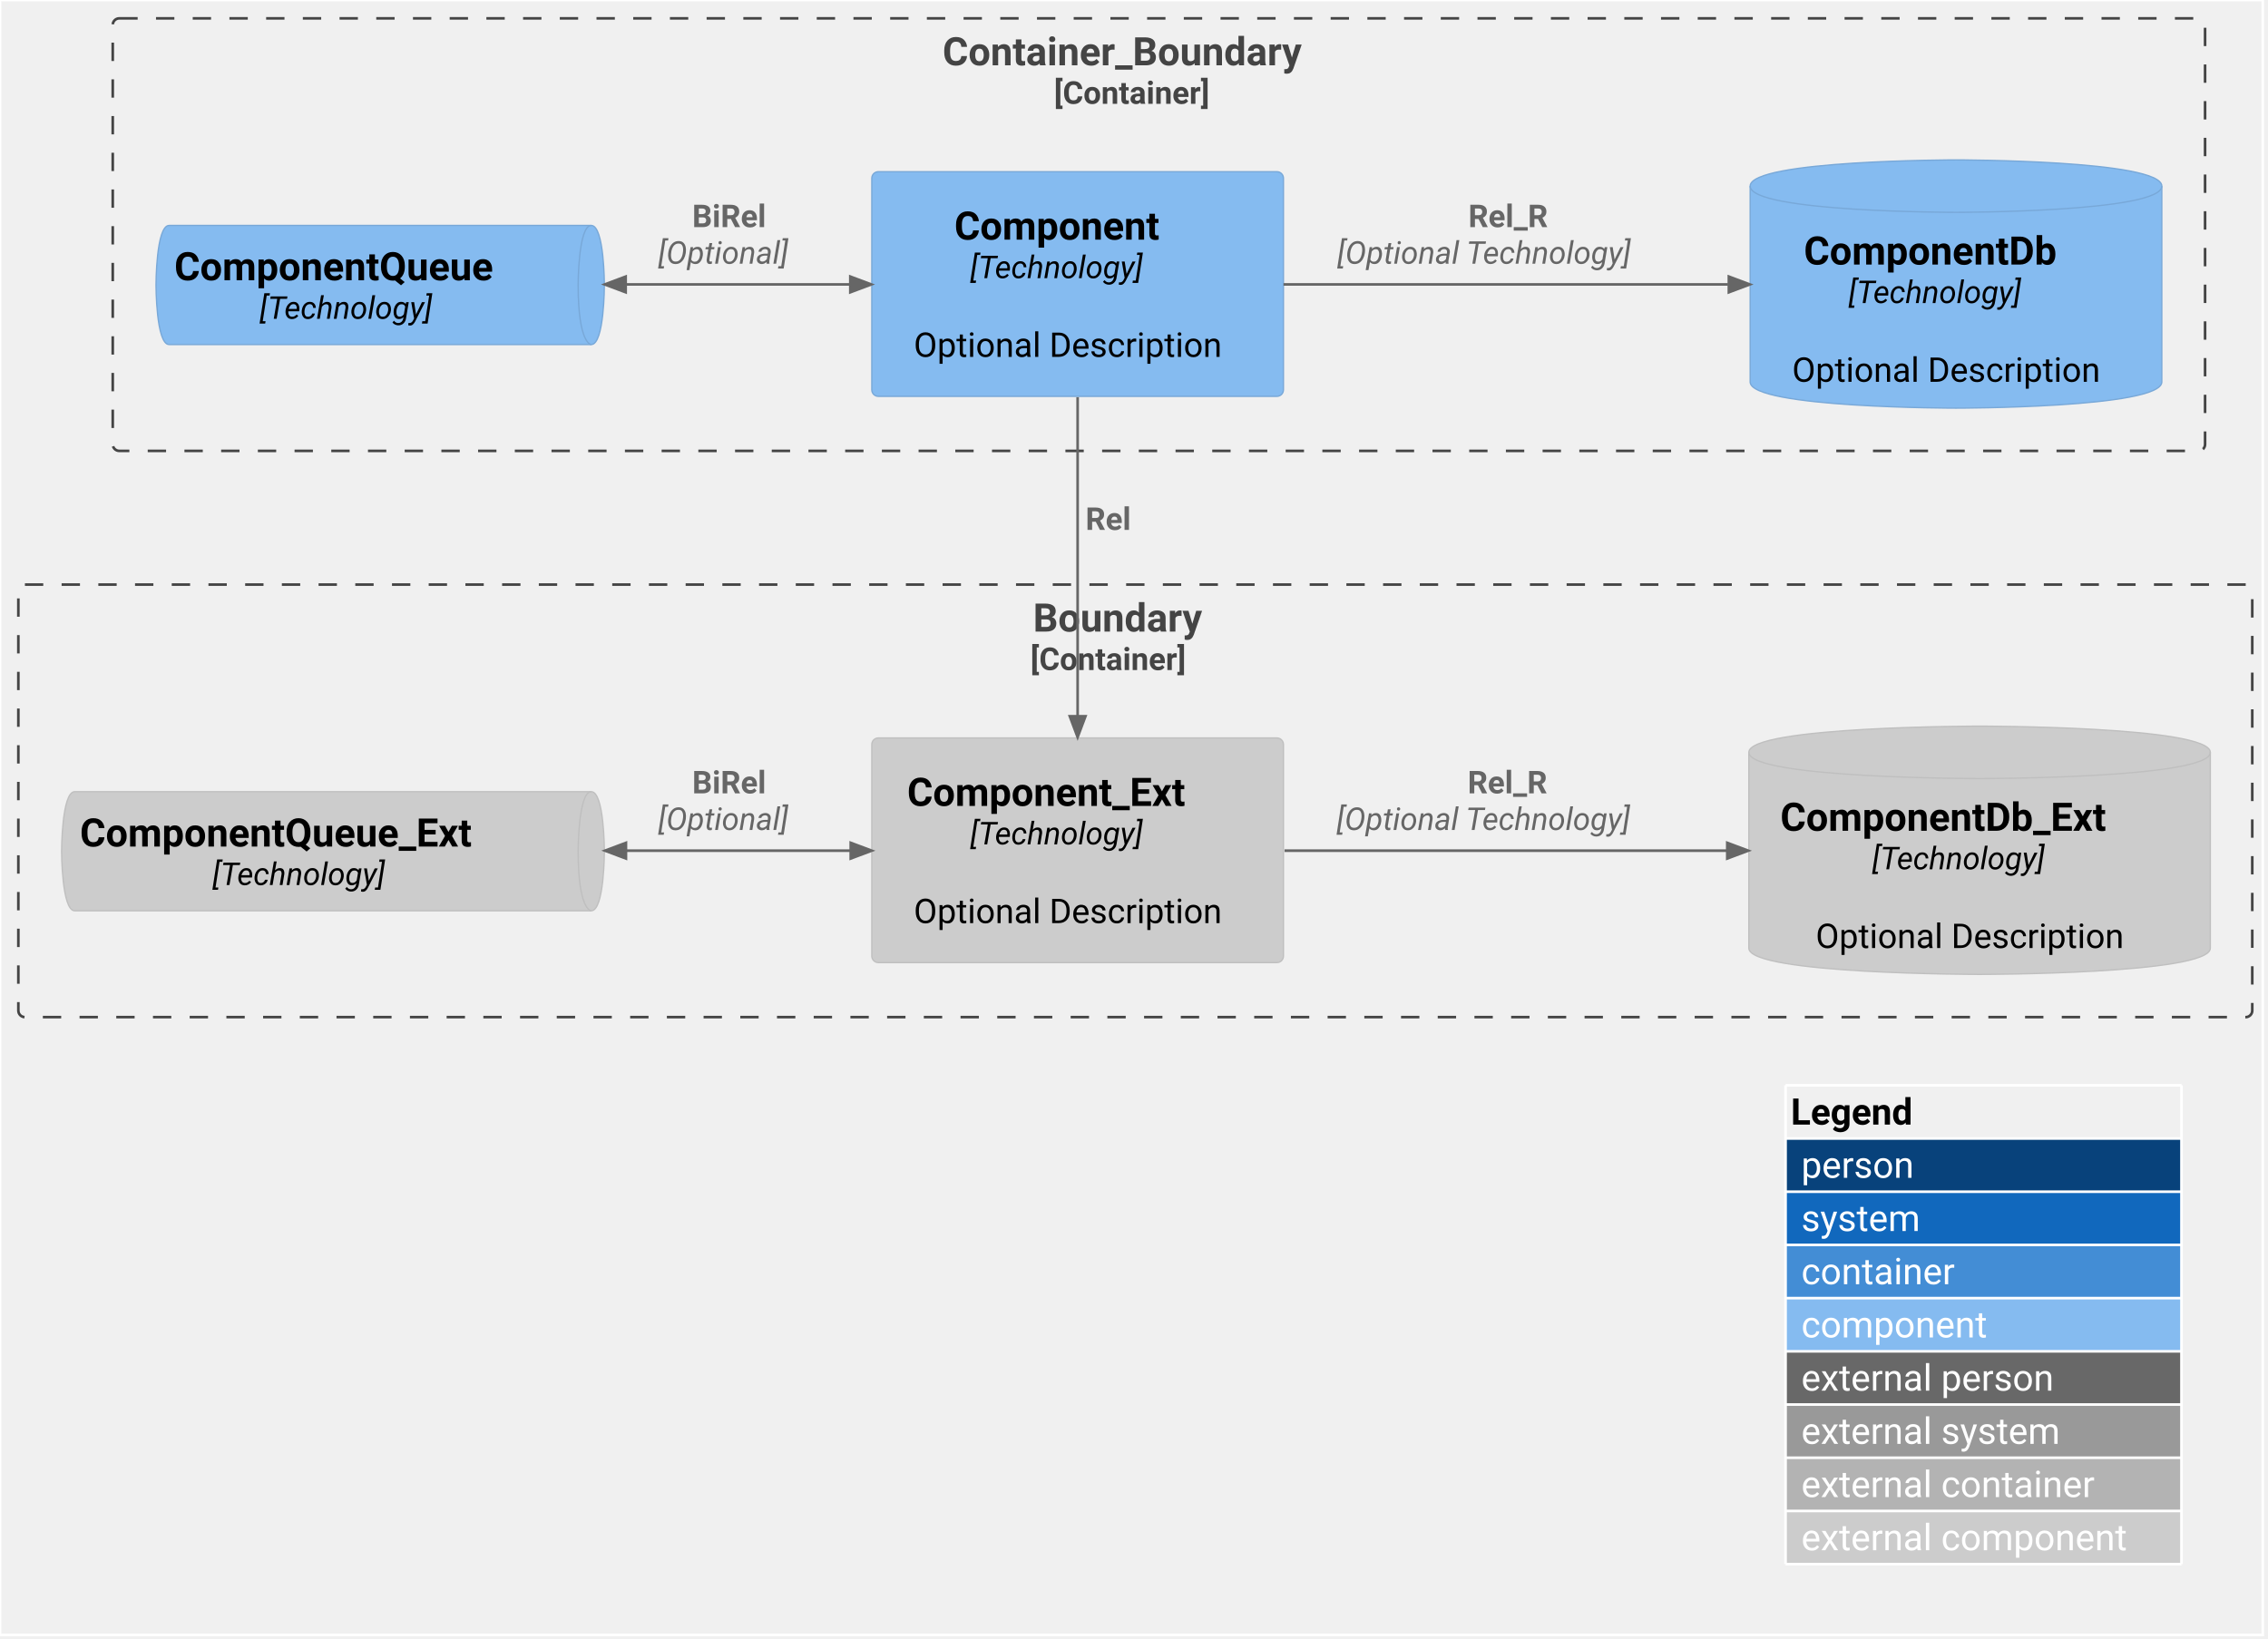
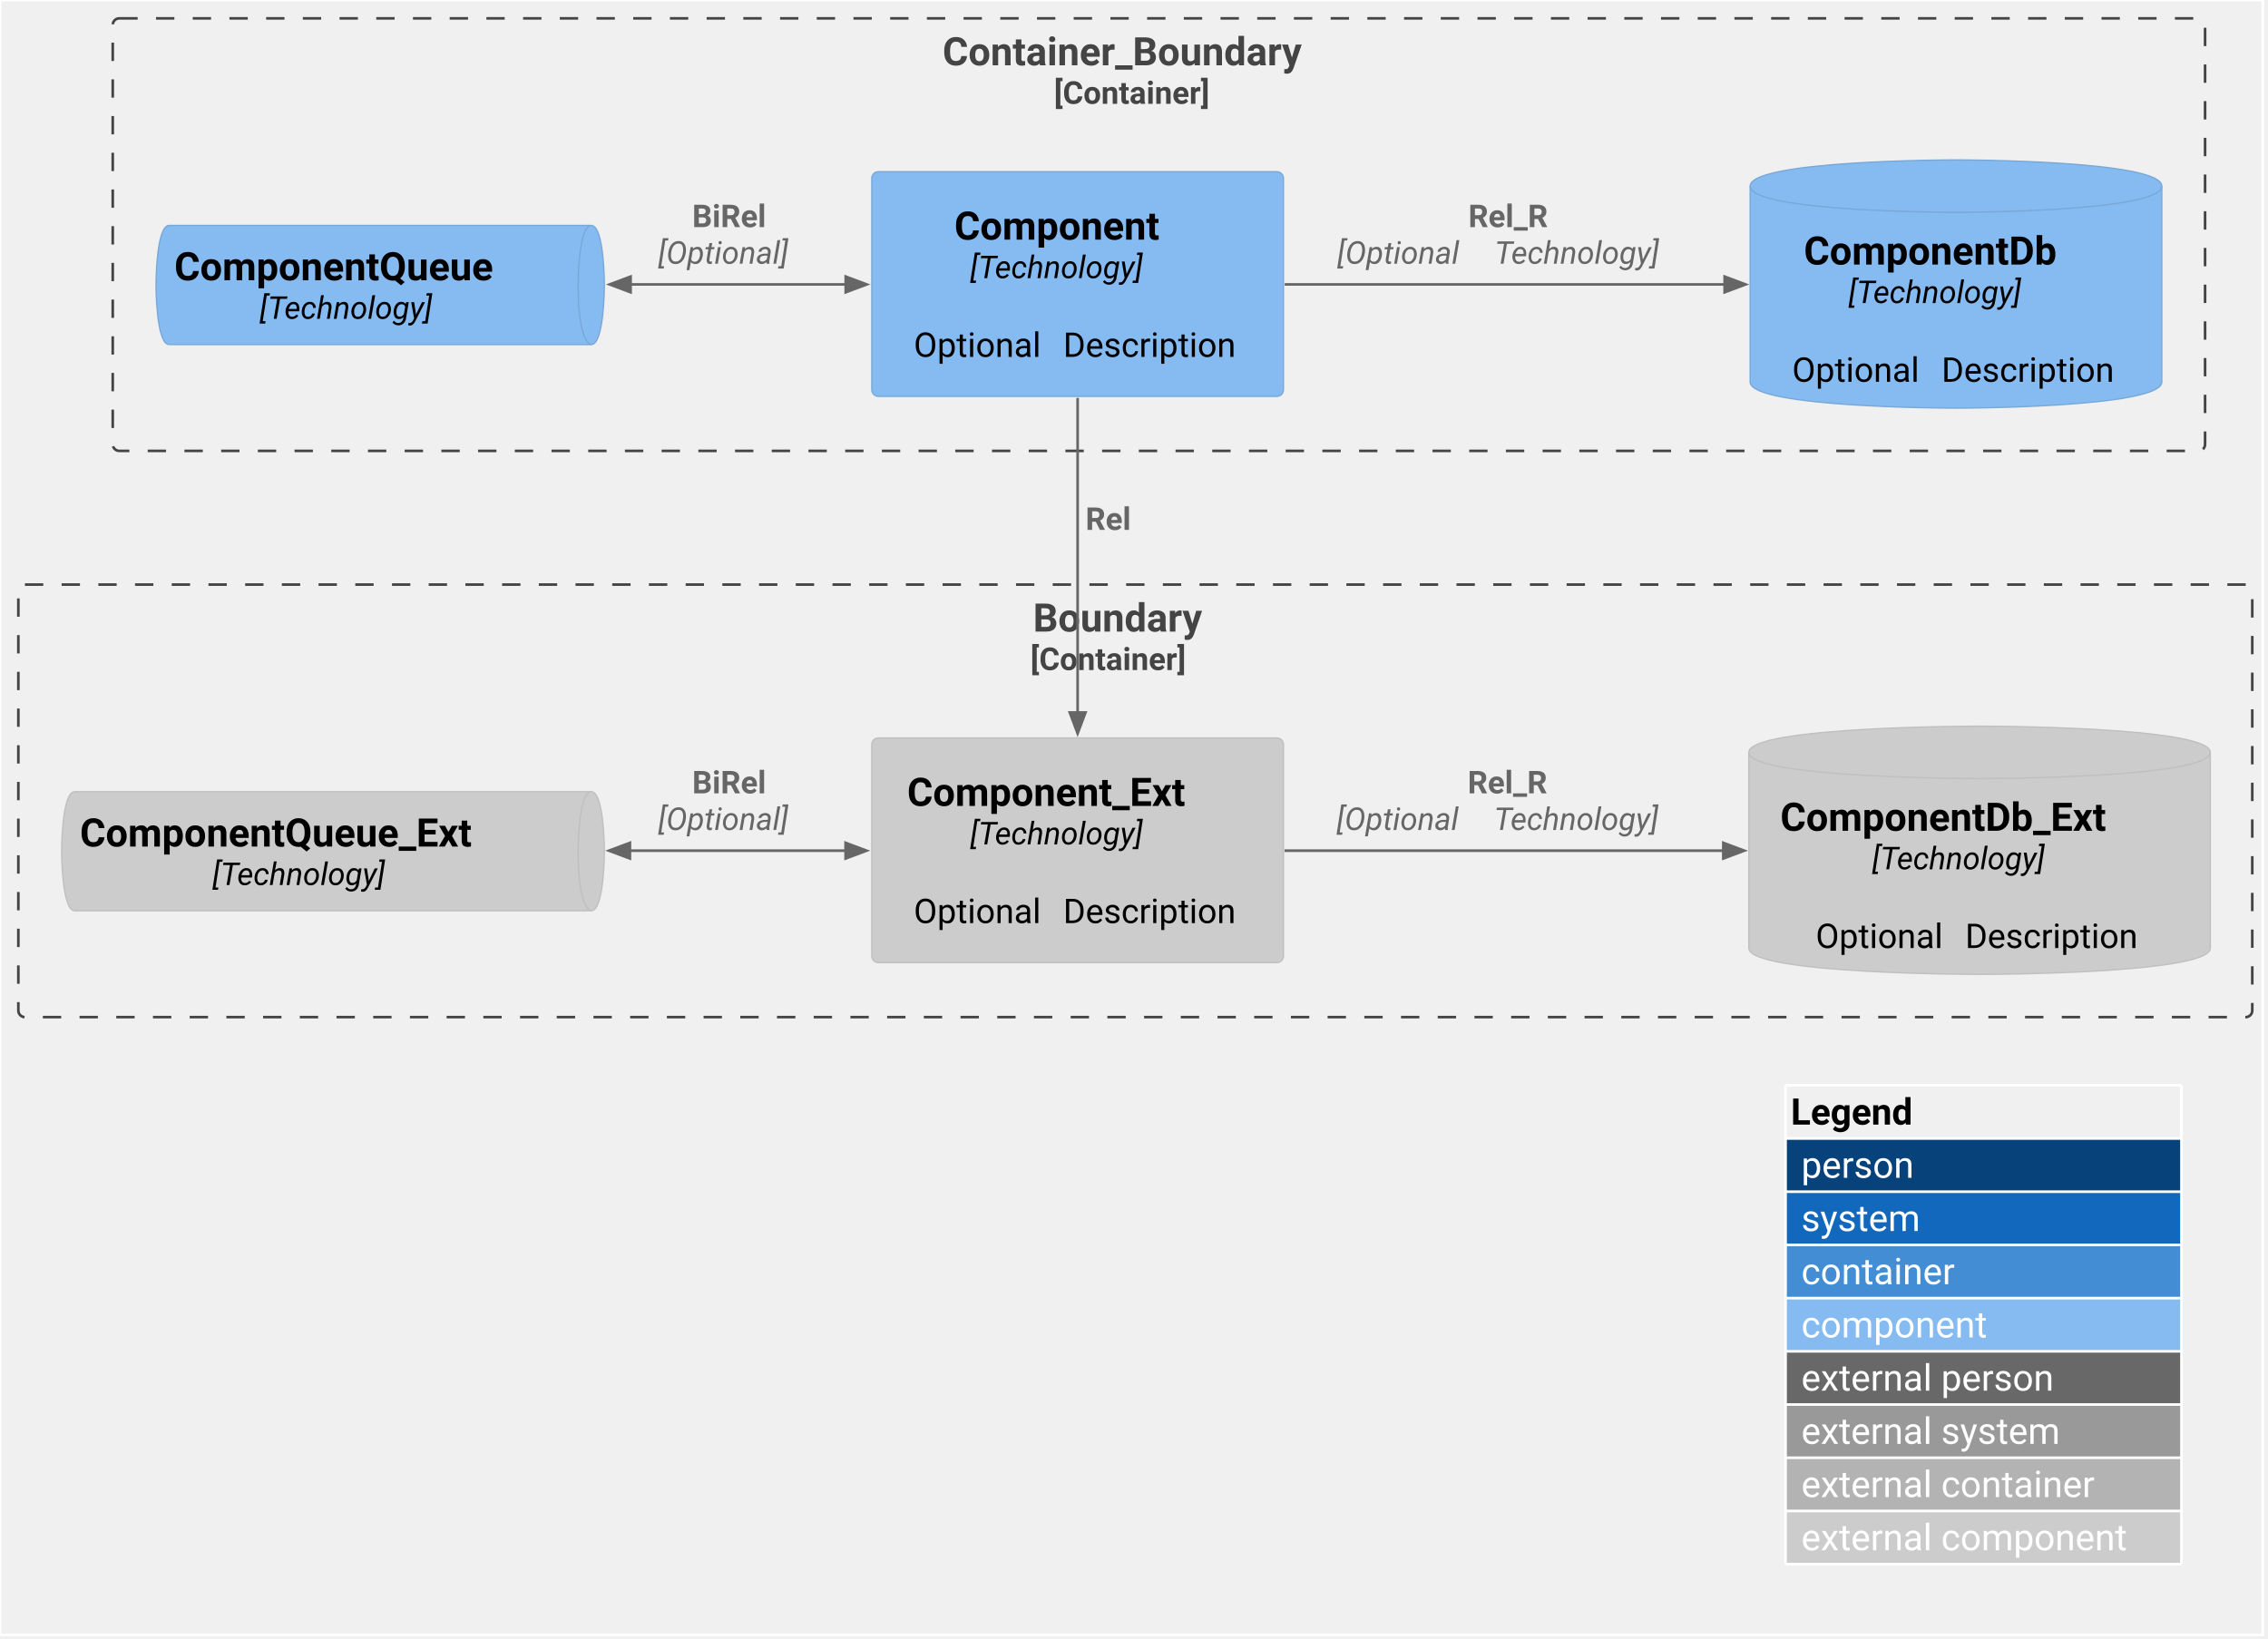
<svg xmlns="http://www.w3.org/2000/svg" contentStyleType="text/css" height="625px" preserveAspectRatio="none" style="width:865px;height:625px;background:#FFFFFF;" version="1.1" viewBox="0 0 865 625" width="865px" zoomAndPan="magnify">
  <defs />
  <g>
    <rect fill="none" height="623.672" style="stroke:#FFFFFF;stroke-width:1.0;" width="863" x="0" y="0" />
    <g id="cluster_boundary1">
      <rect fill="none" height="165" rx="2.5" ry="2.5" style="stroke:#444444;stroke-width:1.0;stroke-dasharray:7.0,7.0;" width="798" x="43" y="7" />
      <text fill="#444444" font-family="Roboto" font-size="15" font-weight="bold" lengthAdjust="spacing" textLength="165" x="359.5" y="24.923">Container_Boundary</text>
      <text fill="#444444" font-family="Roboto" font-size="12" font-weight="bold" lengthAdjust="spacing" textLength="80" x="402" y="39.6">[Container]</text>
    </g>
    <g id="cluster_boundary2">
      <rect fill="none" height="165" rx="2.5" ry="2.5" style="stroke:#444444;stroke-width:1.0;stroke-dasharray:7.0,7.0;" width="852" x="7" y="223" />
      <text fill="#444444" font-family="Roboto" font-size="15" font-weight="bold" lengthAdjust="spacing" textLength="78" x="394" y="240.923">Boundary</text>
      <text fill="#444444" font-family="Roboto" font-size="12" font-weight="bold" lengthAdjust="spacing" textLength="80" x="393" y="255.6">[Container]</text>
    </g>
    <g id="elem_component1">
      <rect fill="#85BBF0" height="85.695" rx="2.5" ry="2.5" style="stroke:#78A8D8;stroke-width:0.5;" width="157" x="332.5" y="65.5" />
      <text fill="#000000" font-family="Roboto" font-size="15" font-weight="bold" lengthAdjust="spacing" textLength="94" x="364" y="91.423">Component</text>
      <text fill="#000000" font-family="Roboto" font-size="12" font-style="italic" lengthAdjust="spacing" textLength="82" x="370" y="106.1">[Technology]</text>
      <text fill="#000000" font-family="Roboto" font-size="13" lengthAdjust="spacing" textLength="4" x="409" y="120.997"> </text>
-       <text fill="#000000" font-family="Roboto" font-size="13" lengthAdjust="spacing" textLength="129" x="348.5" y="136.129">Optional Description</text>
+       <text fill="#000000" font-family="Roboto" font-size="13" lengthAdjust="spacing" textLength="4" x="344.5" y="136.129"> </text>
+       <text fill="#000000" font-family="Roboto" font-size="13" lengthAdjust="spacing" textLength="53" x="348.5" y="136.129">Optional</text>
+       <text fill="#000000" font-family="Roboto" font-size="13" lengthAdjust="spacing" textLength="4" x="401.5" y="136.129"> </text>
+       <text fill="#000000" font-family="Roboto" font-size="13" lengthAdjust="spacing" textLength="72" x="405.5" y="136.129">Description</text>
    </g>
    <g id="elem_cqueue">
      <path d="M64.5,86 L225.5,86 C230.5,86 230.5,108.715 230.5,108.715 C230.5,108.715 230.5,131.43 225.5,131.43 L64.5,131.43 C59.5,131.43 59.5,108.715 59.5,108.715 C59.5,108.715 59.5,86 64.5,86 " fill="#85BBF0" style="stroke:#78A8D8;stroke-width:0.5;" />
      <path d="M225.5,86 C220.5,86 220.5,108.715 220.5,108.715 C220.5,131.43 225.5,131.43 225.5,131.43 " fill="none" style="stroke:#78A8D8;stroke-width:0.5;" />
      <text fill="#000000" font-family="Roboto" font-size="15" font-weight="bold" lengthAdjust="spacing" textLength="147" x="66.5" y="106.923">ComponentQueue</text>
      <text fill="#000000" font-family="Roboto" font-size="12" font-style="italic" lengthAdjust="spacing" textLength="82" x="99" y="121.6">[Technology]</text>
    </g>
    <g id="elem_cdb">
      <path d="M667.5,71 C667.5,61 746,61 746,61 C746,61 824.5,61 824.5,71 L824.5,145.695 C824.5,155.695 746,155.695 746,155.695 C746,155.695 667.5,155.695 667.5,145.695 L667.5,71 " fill="#85BBF0" style="stroke:#78A8D8;stroke-width:0.5;" />
      <path d="M667.5,71 C667.5,81 746,81 746,81 C746,81 824.5,81 824.5,71 " fill="none" style="stroke:#78A8D8;stroke-width:0.5;" />
      <text fill="#000000" font-family="Roboto" font-size="15" font-weight="bold" lengthAdjust="spacing" textLength="116" x="688" y="100.923">ComponentDb</text>
      <text fill="#000000" font-family="Roboto" font-size="12" font-style="italic" lengthAdjust="spacing" textLength="82" x="705" y="115.6">[Technology]</text>
      <text fill="#000000" font-family="Roboto" font-size="13" lengthAdjust="spacing" textLength="4" x="744" y="130.497"> </text>
-       <text fill="#000000" font-family="Roboto" font-size="13" lengthAdjust="spacing" textLength="129" x="683.5" y="145.629">Optional Description</text>
+       <text fill="#000000" font-family="Roboto" font-size="13" lengthAdjust="spacing" textLength="4" x="679.5" y="145.629"> </text>
+       <text fill="#000000" font-family="Roboto" font-size="13" lengthAdjust="spacing" textLength="53" x="683.5" y="145.629">Optional</text>
+       <text fill="#000000" font-family="Roboto" font-size="13" lengthAdjust="spacing" textLength="4" x="736.5" y="145.629"> </text>
+       <text fill="#000000" font-family="Roboto" font-size="13" lengthAdjust="spacing" textLength="72" x="740.5" y="145.629">Description</text>
    </g>
    <g id="elem_component2">
      <rect fill="#CCCCCC" height="85.695" rx="2.5" ry="2.5" style="stroke:#BFBFBF;stroke-width:0.5;" width="157" x="332.5" y="281.5" />
      <text fill="#000000" font-family="Roboto" font-size="15" font-weight="bold" lengthAdjust="spacing" textLength="130" x="346" y="307.423">Component_Ext</text>
      <text fill="#000000" font-family="Roboto" font-size="12" font-style="italic" lengthAdjust="spacing" textLength="82" x="370" y="322.1">[Technology]</text>
      <text fill="#000000" font-family="Roboto" font-size="13" lengthAdjust="spacing" textLength="4" x="409" y="336.997"> </text>
-       <text fill="#000000" font-family="Roboto" font-size="13" lengthAdjust="spacing" textLength="129" x="348.5" y="352.129">Optional Description</text>
+       <text fill="#000000" font-family="Roboto" font-size="13" lengthAdjust="spacing" textLength="4" x="344.5" y="352.129"> </text>
+       <text fill="#000000" font-family="Roboto" font-size="13" lengthAdjust="spacing" textLength="53" x="348.5" y="352.129">Optional</text>
+       <text fill="#000000" font-family="Roboto" font-size="13" lengthAdjust="spacing" textLength="4" x="401.5" y="352.129"> </text>
+       <text fill="#000000" font-family="Roboto" font-size="13" lengthAdjust="spacing" textLength="72" x="405.5" y="352.129">Description</text>
    </g>
    <g id="elem_cqueue2">
      <path d="M28.5,302 L225.5,302 C230.5,302 230.5,324.715 230.5,324.715 C230.5,324.715 230.5,347.43 225.5,347.43 L28.5,347.43 C23.5,347.43 23.5,324.715 23.5,324.715 C23.5,324.715 23.5,302 28.5,302 " fill="#CCCCCC" style="stroke:#BFBFBF;stroke-width:0.5;" />
      <path d="M225.5,302 C220.5,302 220.5,324.715 220.5,324.715 C220.5,347.43 225.5,347.43 225.5,347.43 " fill="none" style="stroke:#BFBFBF;stroke-width:0.5;" />
      <text fill="#000000" font-family="Roboto" font-size="15" font-weight="bold" lengthAdjust="spacing" textLength="183" x="30.5" y="322.923">ComponentQueue_Ext</text>
      <text fill="#000000" font-family="Roboto" font-size="12" font-style="italic" lengthAdjust="spacing" textLength="82" x="81" y="337.6">[Technology]</text>
    </g>
    <g id="elem_cdb2">
      <path d="M667,287 C667,277 755,277 755,277 C755,277 843,277 843,287 L843,361.695 C843,371.695 755,371.695 755,371.695 C755,371.695 667,371.695 667,361.695 L667,287 " fill="#CCCCCC" style="stroke:#BFBFBF;stroke-width:0.5;" />
      <path d="M667,287 C667,297 755,297 755,297 C755,297 843,297 843,287 " fill="none" style="stroke:#BFBFBF;stroke-width:0.5;" />
      <text fill="#000000" font-family="Roboto" font-size="15" font-weight="bold" lengthAdjust="spacing" textLength="152" x="679" y="316.923">ComponentDb_Ext</text>
      <text fill="#000000" font-family="Roboto" font-size="12" font-style="italic" lengthAdjust="spacing" textLength="82" x="714" y="331.6">[Technology]</text>
      <text fill="#000000" font-family="Roboto" font-size="13" lengthAdjust="spacing" textLength="4" x="753" y="346.497"> </text>
-       <text fill="#000000" font-family="Roboto" font-size="13" lengthAdjust="spacing" textLength="129" x="692.5" y="361.629">Optional Description</text>
+       <text fill="#000000" font-family="Roboto" font-size="13" lengthAdjust="spacing" textLength="4" x="688.5" y="361.629"> </text>
+       <text fill="#000000" font-family="Roboto" font-size="13" lengthAdjust="spacing" textLength="53" x="692.5" y="361.629">Optional</text>
+       <text fill="#000000" font-family="Roboto" font-size="13" lengthAdjust="spacing" textLength="4" x="745.5" y="361.629"> </text>
+       <text fill="#000000" font-family="Roboto" font-size="13" lengthAdjust="spacing" textLength="72" x="749.5" y="361.629">Description</text>
    </g>
    <g id="link_component1_cdb">
-       <path d="M489.54,108.5 C540.39,108.5 606.65,108.5 659.08,108.5 " fill="none" id="component1-to-cdb" style="stroke:#666666;stroke-width:1.0;" />
-       <polygon fill="#666666" points="667.37,108.5,659.37,105.5,659.37,111.5,667.37,108.5" style="stroke:#666666;stroke-width:1.0;" />
+       <path d="M489.97,108.5 C540.42,108.5 605.92,108.5 658.04,108.5 " fill="none" id="component1-to-cdb" style="stroke:#666666;stroke-width:1.0;" />
+       <polygon fill="#666666" points="665.76,108.5,657.76,105.5,657.76,111.5,665.76,108.5" style="stroke:#666666;stroke-width:1.0;" />
      <text fill="#666666" font-family="Roboto" font-size="12" font-weight="bold" lengthAdjust="spacing" textLength="37" x="560" y="86.639">Rel_R</text>
-       <text fill="#666666" font-family="Roboto" font-size="12" font-style="italic" lengthAdjust="spacing" textLength="137" x="510" y="100.607">[Optional Technology]</text>
+       <text fill="#666666" font-family="Roboto" font-size="12" font-style="italic" lengthAdjust="spacing" textLength="56" x="510" y="100.607">[Optional</text>
+       <text fill="#666666" font-family="Roboto" font-size="12" font-style="italic" lengthAdjust="spacing" textLength="4" x="566" y="100.607"> </text>
+       <text fill="#666666" font-family="Roboto" font-size="12" font-style="italic" lengthAdjust="spacing" textLength="77" x="570" y="100.607">Technology]</text>
    </g>
    <g id="link_cqueue_component1">
-       <path d="M238.75,108.5 C266.58,108.5 296.92,108.5 324.29,108.5 " fill="none" id="cqueue-component1" style="stroke:#666666;stroke-width:1.0;" />
-       <polygon fill="#666666" points="332.3,108.5,324.3,105.5,324.3,111.5,332.3,108.5" style="stroke:#666666;stroke-width:1.0;" />
-       <polygon fill="#666666" points="230.63,108.5,238.63,111.5,238.63,105.5,230.63,108.5" style="stroke:#666666;stroke-width:1.0;" />
+       <path d="M240.24,108.5 C267.16,108.5 296.33,108.5 322.81,108.5 " fill="none" id="cqueue-component1" style="stroke:#666666;stroke-width:1.0;" />
+       <polygon fill="#666666" points="232.51,108.5,240.51,111.5,240.51,105.5,232.51,108.5" style="stroke:#666666;stroke-width:1.0;" />
+       <polygon fill="#666666" points="330.55,108.5,322.55,105.5,322.55,111.5,330.55,108.5" style="stroke:#666666;stroke-width:1.0;" />
      <text fill="#666666" font-family="Roboto" font-size="12" font-weight="bold" lengthAdjust="spacing" textLength="35" x="264" y="86.639">BiRel</text>
      <text fill="#666666" font-family="Roboto" font-size="12" font-style="italic" lengthAdjust="spacing" textLength="61" x="251" y="100.607">[Optional]</text>
    </g>
    <g id="link_component2_cdb2">
-       <path d="M489.92,324.5 C540.11,324.5 605.43,324.5 658.66,324.5 " fill="none" id="component2-to-cdb2" style="stroke:#666666;stroke-width:1.0;" />
-       <polygon fill="#666666" points="666.76,324.5,658.76,321.5,658.76,327.5,666.76,324.5" style="stroke:#666666;stroke-width:1.0;" />
+       <path d="M489.92,324.5 C539.7,324.5 604.35,324.5 657.35,324.5 " fill="none" id="component2-to-cdb2" style="stroke:#666666;stroke-width:1.0;" />
+       <polygon fill="#666666" points="665.25,324.5,657.25,321.5,657.25,327.5,665.25,324.5" style="stroke:#666666;stroke-width:1.0;" />
      <text fill="#666666" font-family="Roboto" font-size="12" font-weight="bold" lengthAdjust="spacing" textLength="37" x="559.75" y="302.639">Rel_R</text>
-       <text fill="#666666" font-family="Roboto" font-size="12" font-style="italic" lengthAdjust="spacing" textLength="137" x="509.75" y="316.607">[Optional Technology]</text>
+       <text fill="#666666" font-family="Roboto" font-size="12" font-style="italic" lengthAdjust="spacing" textLength="56" x="509.75" y="316.607">[Optional</text>
+       <text fill="#666666" font-family="Roboto" font-size="12" font-style="italic" lengthAdjust="spacing" textLength="4" x="565.75" y="316.607"> </text>
+       <text fill="#666666" font-family="Roboto" font-size="12" font-style="italic" lengthAdjust="spacing" textLength="77" x="569.75" y="316.607">Technology]</text>
    </g>
    <g id="link_cqueue2_component2">
-       <path d="M239.06,324.5 C267.38,324.5 297.37,324.5 324.23,324.5 " fill="none" id="cqueue2-component2" style="stroke:#666666;stroke-width:1.0;" />
-       <polygon fill="#666666" points="332.46,324.5,324.46,321.5,324.46,327.5,332.46,324.5" style="stroke:#666666;stroke-width:1.0;" />
-       <polygon fill="#666666" points="230.74,324.5,238.74,327.5,238.74,321.5,230.74,324.5" style="stroke:#666666;stroke-width:1.0;" />
+       <path d="M240.21,324.5 C267.6,324.5 296.48,324.5 322.55,324.5 " fill="none" id="cqueue2-component2" style="stroke:#666666;stroke-width:1.0;" />
+       <polygon fill="#666666" points="232.25,324.5,240.25,327.5,240.25,321.5,232.25,324.5" style="stroke:#666666;stroke-width:1.0;" />
+       <polygon fill="#666666" points="330.5,324.5,322.5,321.5,322.5,327.5,330.5,324.5" style="stroke:#666666;stroke-width:1.0;" />
      <text fill="#666666" font-family="Roboto" font-size="12" font-weight="bold" lengthAdjust="spacing" textLength="35" x="264" y="302.639">BiRel</text>
      <text fill="#666666" font-family="Roboto" font-size="12" font-style="italic" lengthAdjust="spacing" textLength="61" x="251" y="316.607">[Optional]</text>
    </g>
    <g id="link_component1_component2">
-       <path d="M411,151.52 C411,186.38 411,236.04 411,273.04 " fill="none" id="component1-to-component2" style="stroke:#666666;stroke-width:1.0;" />
-       <polygon fill="#666666" points="411,281.21,414,273.21,408,273.21,411,281.21" style="stroke:#666666;stroke-width:1.0;" />
+       <path d="M411,151.78 C411,186.37 411,235.4 411,272.23 " fill="none" id="component1-to-component2" style="stroke:#666666;stroke-width:1.0;" />
+       <polygon fill="#666666" points="411,279.79,414,271.79,408,271.79,411,279.79" style="stroke:#666666;stroke-width:1.0;" />
      <text fill="#666666" font-family="Roboto" font-size="12" font-weight="bold" lengthAdjust="spacing" textLength="22" x="414" y="202.139">Rel</text>
    </g>
-     <rect fill="none" height="200.672" id="_legend" rx="7.5" ry="7.5" style="stroke:none;stroke-width:1.0;" width="165" x="674" y="405" />
    <text fill="#000000" font-family="Roboto" font-size="14" font-weight="bold" lengthAdjust="spacing" textLength="59" x="683" y="428.995">Legend</text>
    <text fill="#FFFFFF" font-family="Roboto" font-size="14" lengthAdjust="spacing" textLength="4" x="742" y="428.995"> </text>
    <rect fill="#08427B" height="20.297" style="stroke:none;stroke-width:1.0;" width="151" x="681" y="434.297" />
    <text fill="#FFFFFF" font-family="Roboto" font-size="14" lengthAdjust="spacing" textLength="49" x="687" y="449.292">person</text>
    <rect fill="#1168BD" height="20.297" style="stroke:none;stroke-width:1.0;" width="151" x="681" y="454.594" />
    <text fill="#FFFFFF" font-family="Roboto" font-size="14" lengthAdjust="spacing" textLength="50" x="687" y="469.589">system</text>
    <rect fill="#438DD5" height="20.297" style="stroke:none;stroke-width:1.0;" width="151" x="681" y="474.891" />
    <text fill="#FFFFFF" font-family="Roboto" font-size="14" lengthAdjust="spacing" textLength="65" x="687" y="489.886">container</text>
    <rect fill="#85BBF0" height="20.297" style="stroke:none;stroke-width:1.0;" width="151" x="681" y="495.188" />
    <text fill="#FFFFFF" font-family="Roboto" font-size="14" lengthAdjust="spacing" textLength="80" x="687" y="510.183">component</text>
    <rect fill="#686868" height="20.297" style="stroke:none;stroke-width:1.0;" width="151" x="681" y="515.484" />
    <text fill="#FFFFFF" font-family="Roboto" font-size="14" lengthAdjust="spacing" textLength="108" x="687" y="530.48">external person</text>
    <rect fill="#999999" height="20.297" style="stroke:none;stroke-width:1.0;" width="151" x="681" y="535.781" />
    <text fill="#FFFFFF" font-family="Roboto" font-size="14" lengthAdjust="spacing" textLength="109" x="687" y="550.776">external system</text>
    <rect fill="#B3B3B3" height="20.297" style="stroke:none;stroke-width:1.0;" width="151" x="681" y="556.078" />
    <text fill="#FFFFFF" font-family="Roboto" font-size="14" lengthAdjust="spacing" textLength="124" x="687" y="571.073">external container</text>
    <rect fill="#CCCCCC" height="20.297" style="stroke:none;stroke-width:1.0;" width="151" x="681" y="576.375" />
    <text fill="#FFFFFF" font-family="Roboto" font-size="14" lengthAdjust="spacing" textLength="139" x="687" y="591.37">external component</text>
    <line style="stroke:#FFFFFF;stroke-width:1.0;" x1="681" x2="832" y1="414" y2="414" />
    <line style="stroke:#FFFFFF;stroke-width:1.0;" x1="681" x2="832" y1="434.297" y2="434.297" />
    <line style="stroke:#FFFFFF;stroke-width:1.0;" x1="681" x2="832" y1="454.594" y2="454.594" />
    <line style="stroke:#FFFFFF;stroke-width:1.0;" x1="681" x2="832" y1="474.891" y2="474.891" />
    <line style="stroke:#FFFFFF;stroke-width:1.0;" x1="681" x2="832" y1="495.188" y2="495.188" />
    <line style="stroke:#FFFFFF;stroke-width:1.0;" x1="681" x2="832" y1="515.484" y2="515.484" />
    <line style="stroke:#FFFFFF;stroke-width:1.0;" x1="681" x2="832" y1="535.781" y2="535.781" />
    <line style="stroke:#FFFFFF;stroke-width:1.0;" x1="681" x2="832" y1="556.078" y2="556.078" />
    <line style="stroke:#FFFFFF;stroke-width:1.0;" x1="681" x2="832" y1="576.375" y2="576.375" />
    <line style="stroke:#FFFFFF;stroke-width:1.0;" x1="681" x2="832" y1="596.672" y2="596.672" />
    <line style="stroke:#FFFFFF;stroke-width:1.0;" x1="681" x2="681" y1="414" y2="596.672" />
    <line style="stroke:#FFFFFF;stroke-width:1.0;" x1="832" x2="832" y1="414" y2="596.672" />
  </g>
</svg>
